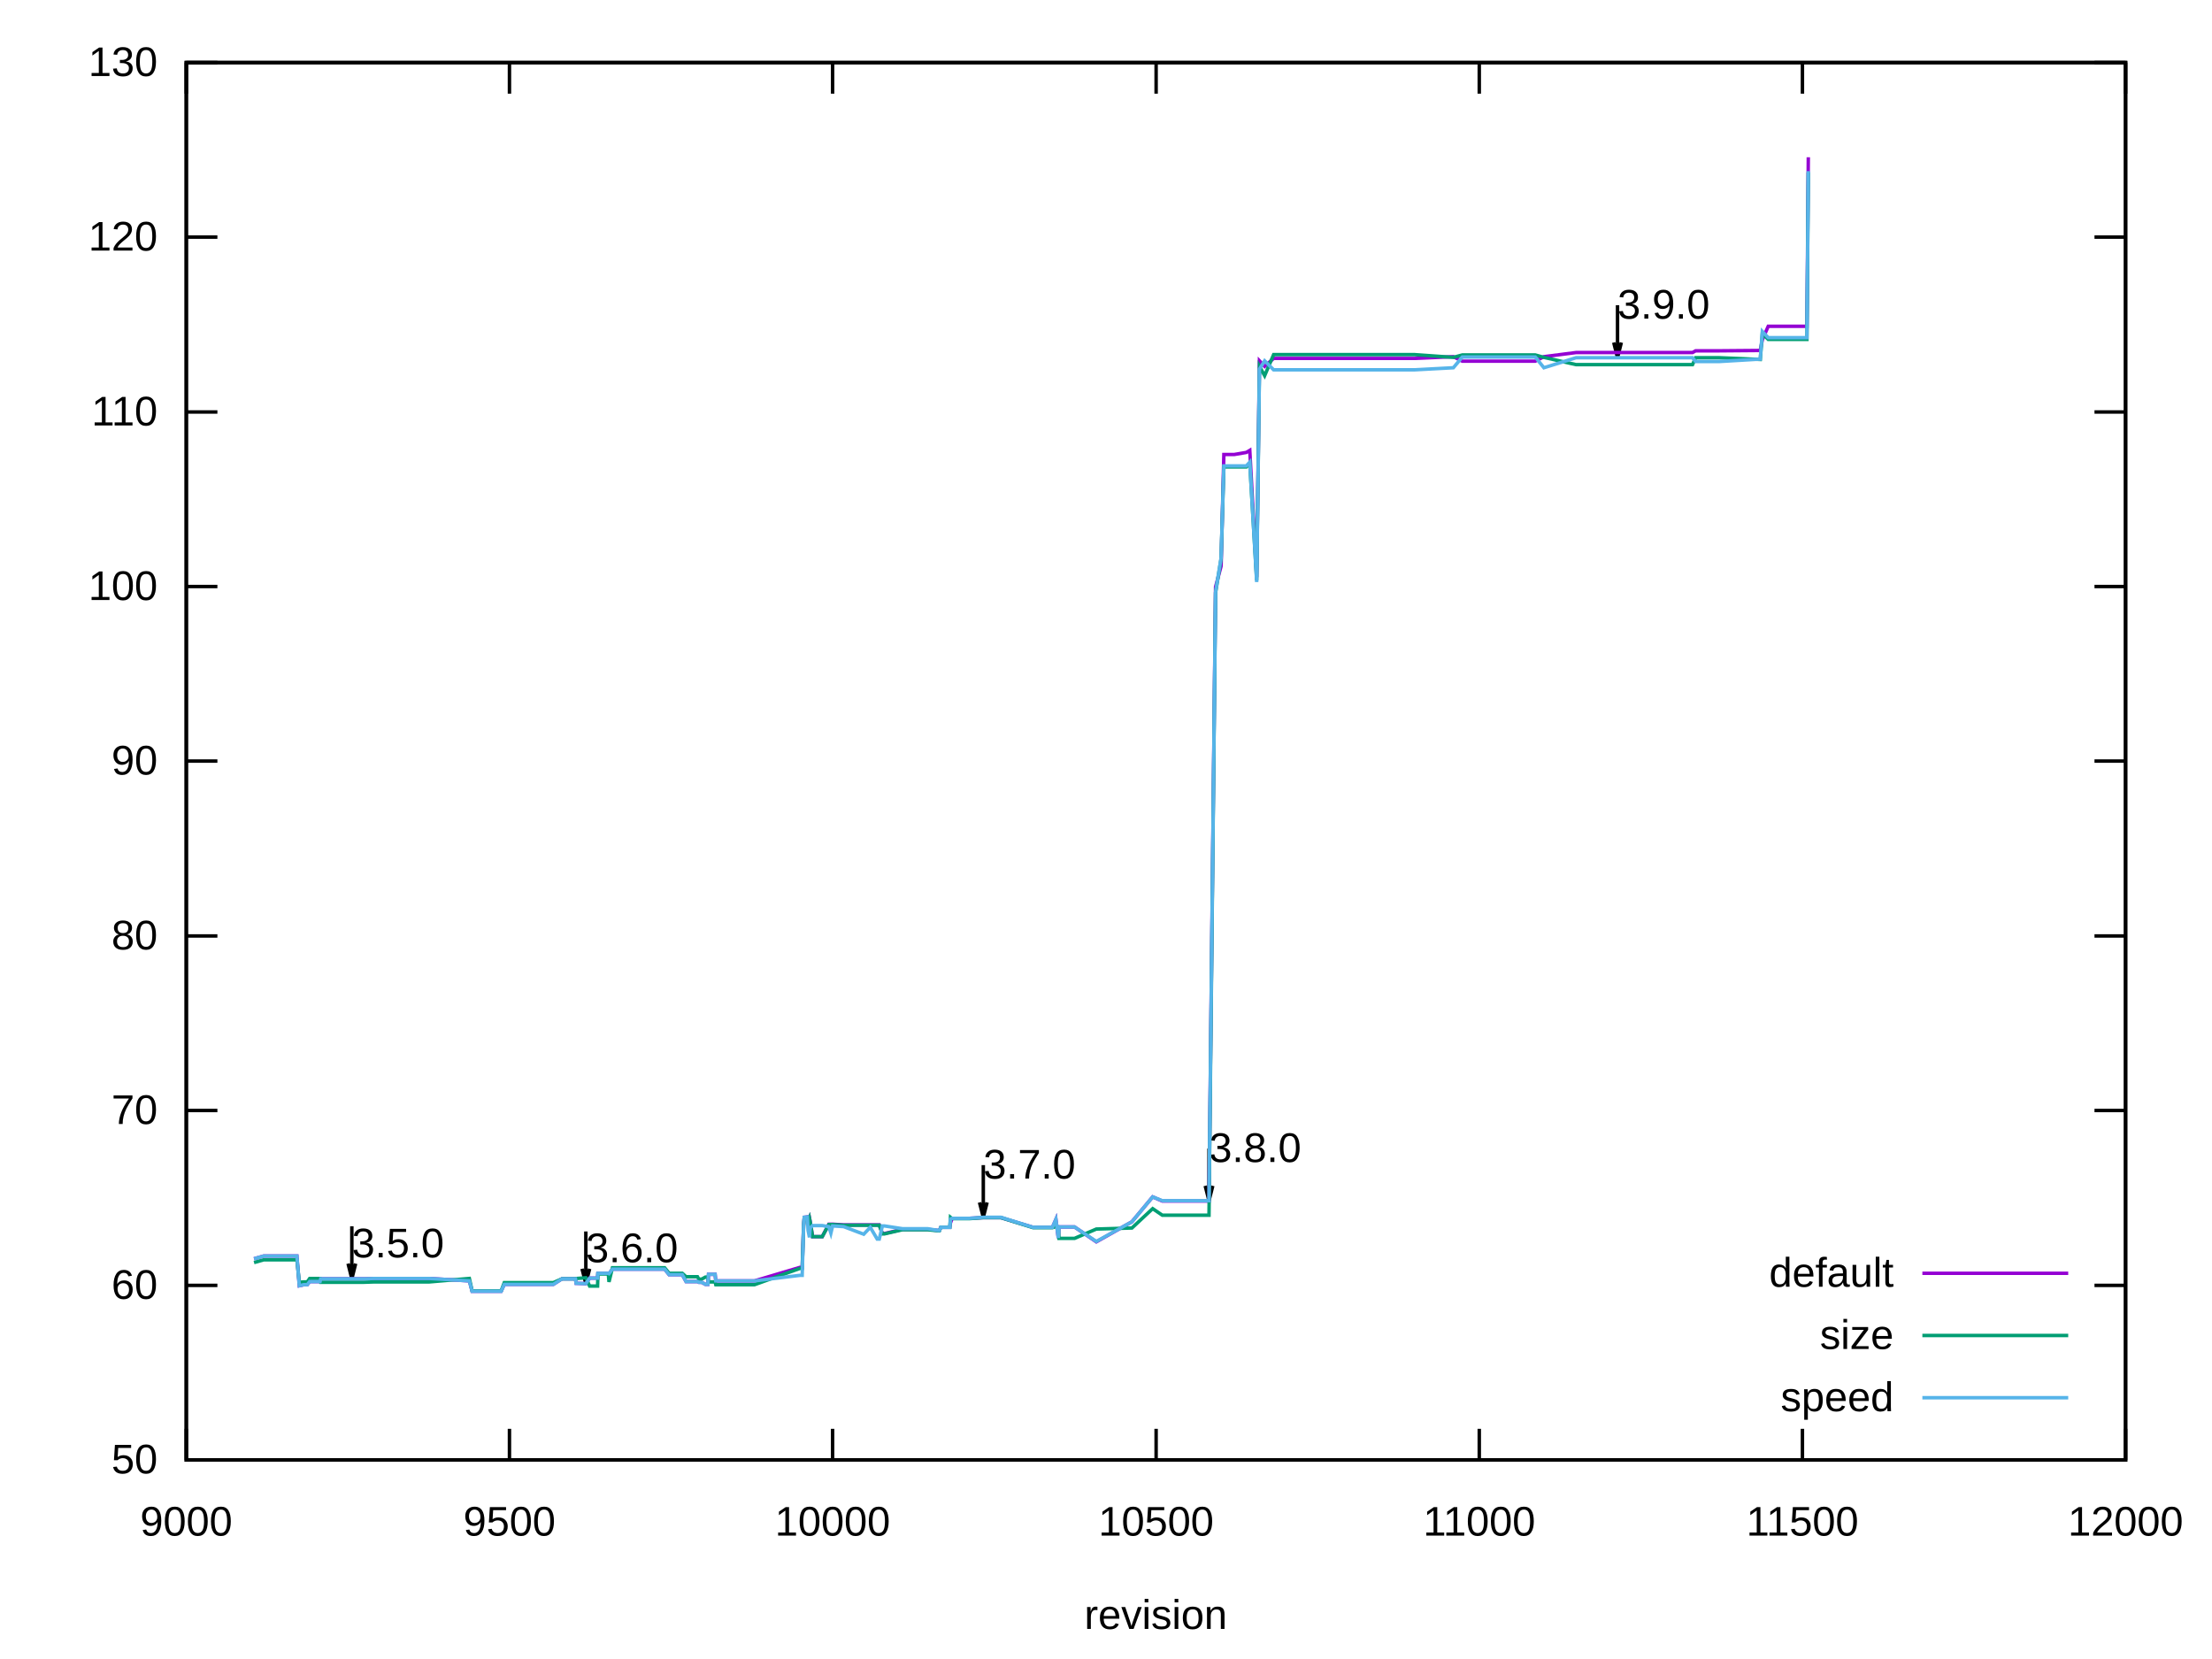
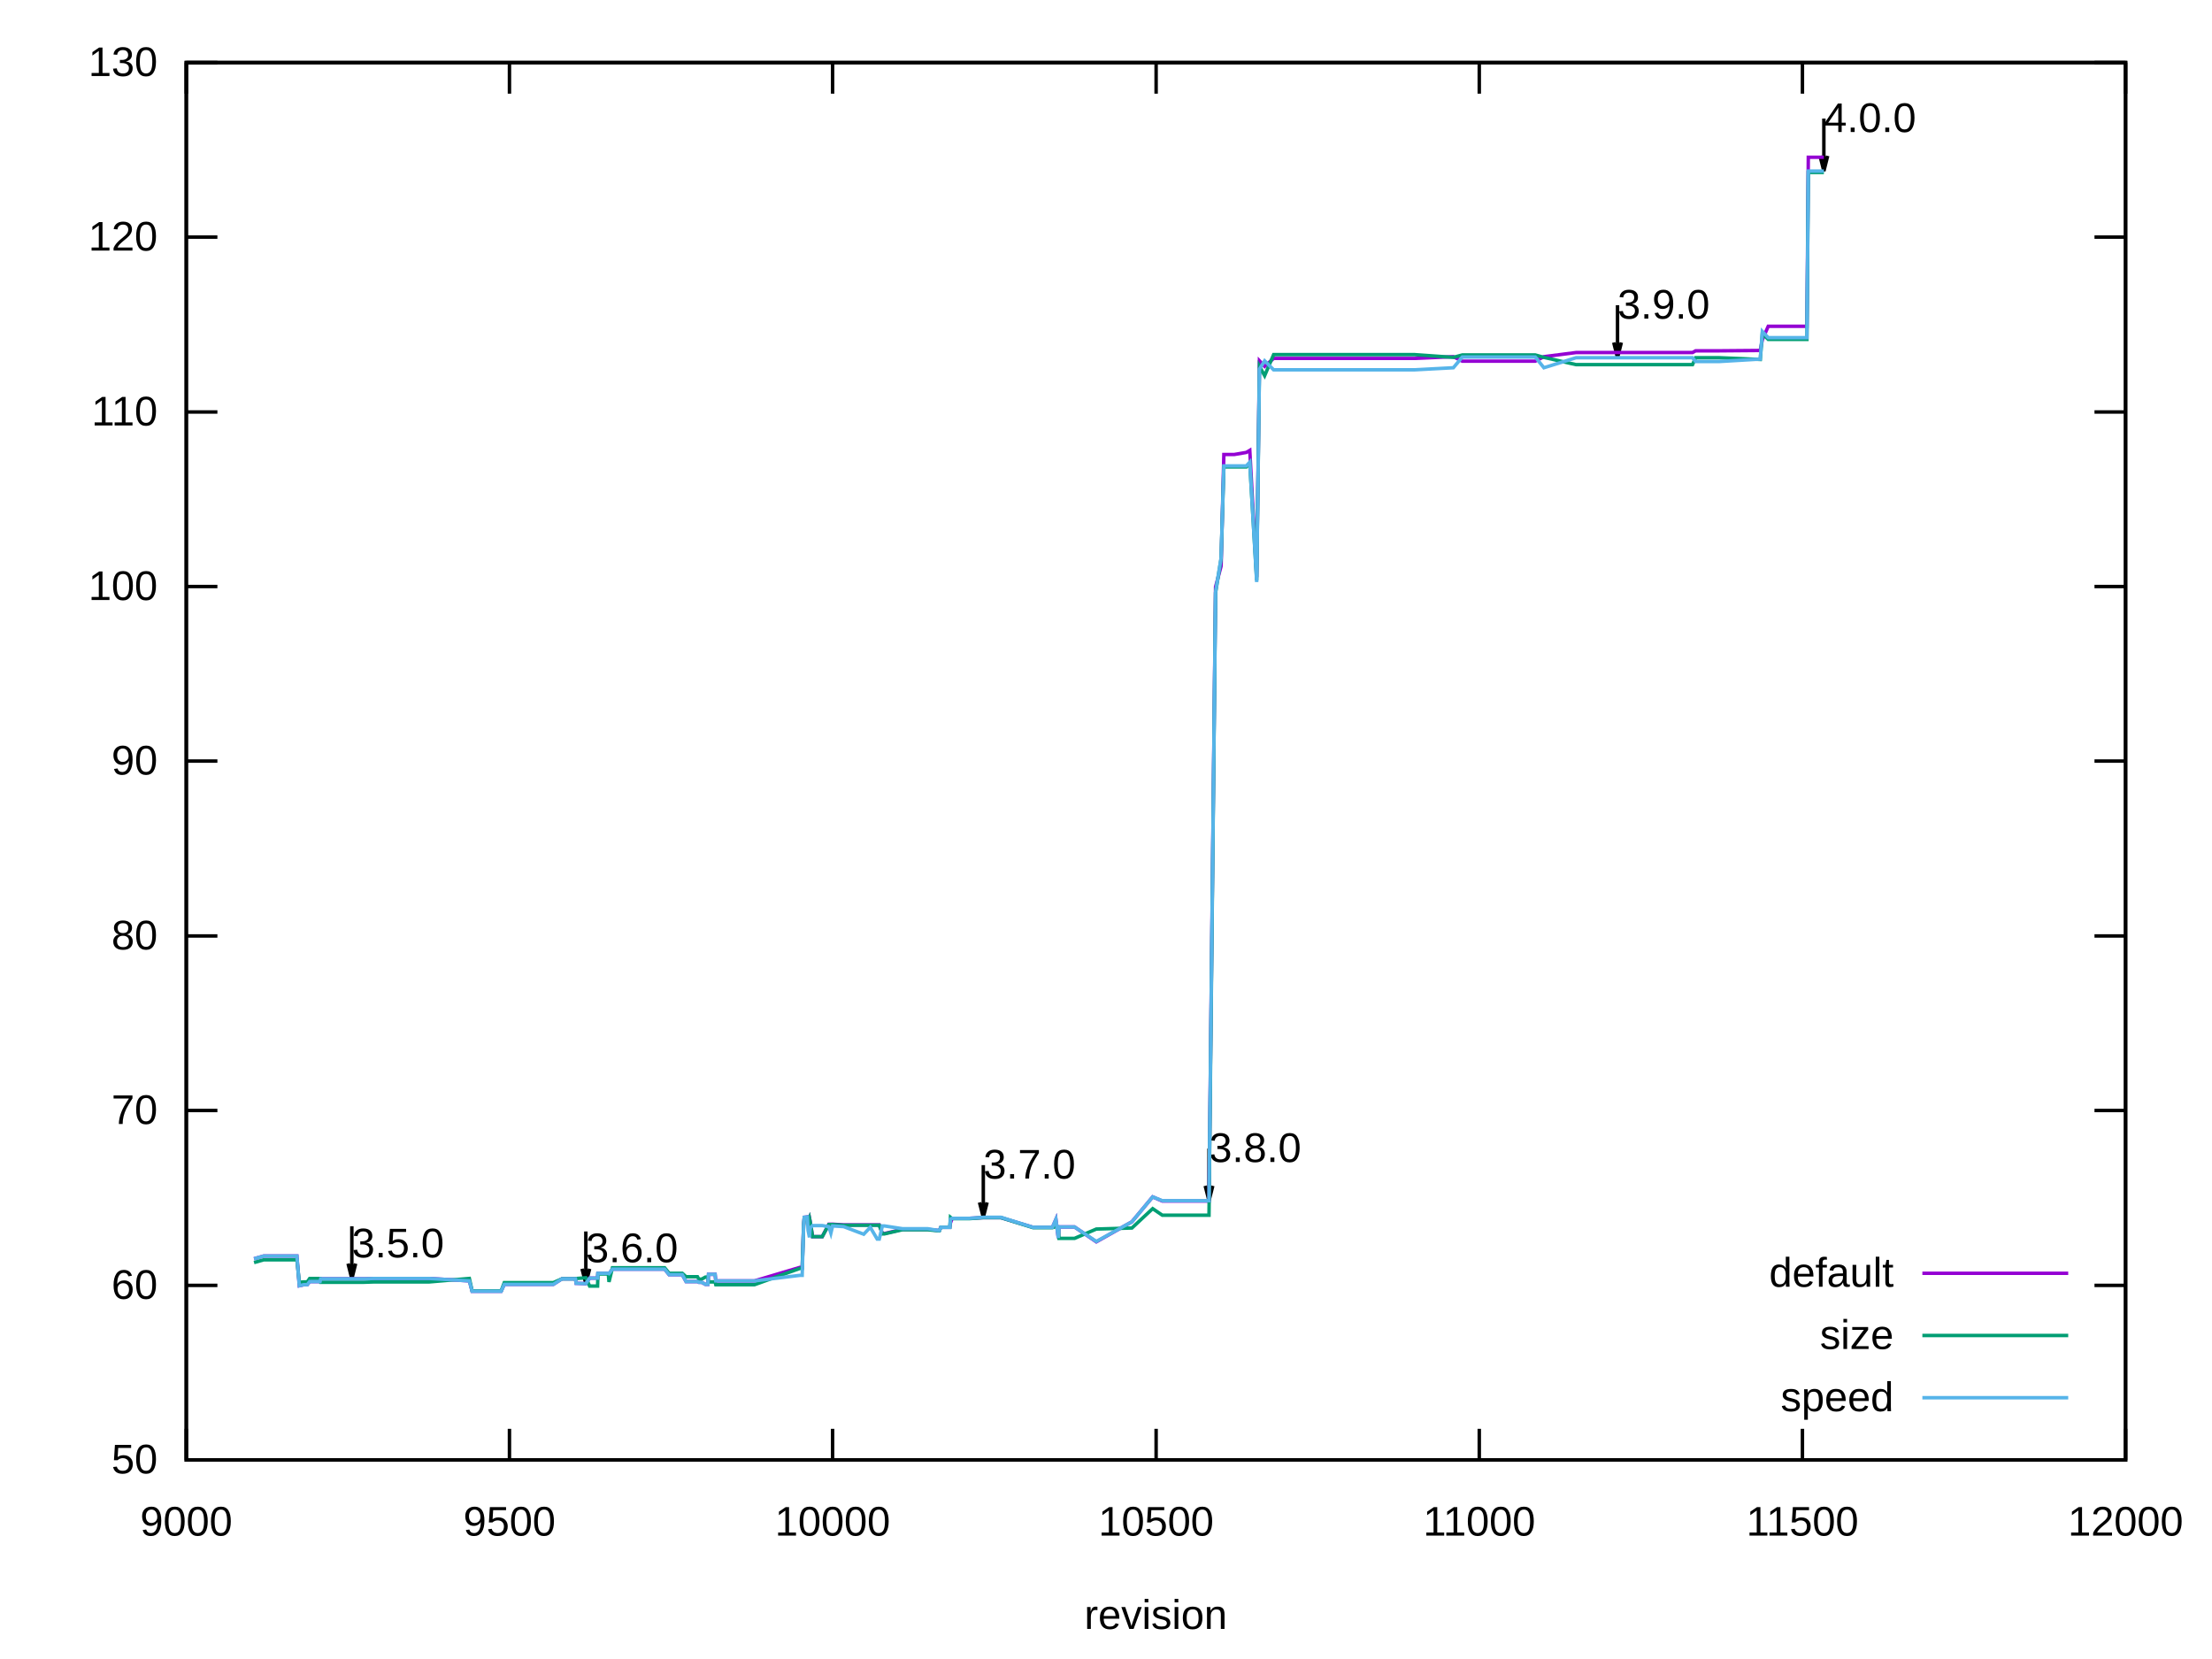
<svg xmlns="http://www.w3.org/2000/svg" xmlns:xlink="http://www.w3.org/1999/xlink" width="640" height="480" viewBox="0 0 640 480">
  <g id="gnuplot_canvas">
    <rect x="0" y="0" width="640" height="480" fill="none" />
    <defs>
      <circle id="gpDot" r="0.5" stroke-width="0.5" stroke="currentColor" />
      <path id="gpPt0" stroke-width="0.222" stroke="currentColor" d="M-1,0 h2 M0,-1 v2" />
      <path id="gpPt1" stroke-width="0.222" stroke="currentColor" d="M-1,-1 L1,1 M1,-1 L-1,1" />
      <path id="gpPt2" stroke-width="0.222" stroke="currentColor" d="M-1,0 L1,0 M0,-1 L0,1 M-1,-1 L1,1 M-1,1 L1,-1" />
      <rect id="gpPt3" stroke-width="0.222" stroke="currentColor" x="-1" y="-1" width="2" height="2" />
      <rect id="gpPt4" stroke-width="0.222" stroke="currentColor" fill="currentColor" x="-1" y="-1" width="2" height="2" />
      <circle id="gpPt5" stroke-width="0.222" stroke="currentColor" cx="0" cy="0" r="1" />
      <use xlink:href="#gpPt5" id="gpPt6" fill="currentColor" stroke="none" />
      <path id="gpPt7" stroke-width="0.222" stroke="currentColor" d="M0,-1.33 L-1.33,0.67 L1.33,0.67 z" />
      <use xlink:href="#gpPt7" id="gpPt8" fill="currentColor" stroke="none" />
      <use xlink:href="#gpPt7" id="gpPt9" stroke="currentColor" transform="rotate(180)" />
      <use xlink:href="#gpPt9" id="gpPt10" fill="currentColor" stroke="none" />
      <use xlink:href="#gpPt3" id="gpPt11" stroke="currentColor" transform="rotate(45)" />
      <use xlink:href="#gpPt11" id="gpPt12" fill="currentColor" stroke="none" />
      <path id="gpPt13" stroke-width="0.222" stroke="currentColor" d="M0,1.330 L1.265,0.411 L0.782,-1.067 L-0.782,-1.076 L-1.265,0.411 z" />
      <use xlink:href="#gpPt13" id="gpPt14" fill="currentColor" stroke="none" />
      <filter id="textbox" filterUnits="objectBoundingBox" x="0" y="0" height="1" width="1">
        <feFlood flood-color="white" flood-opacity="1" result="bgnd" />
        <feComposite in="SourceGraphic" in2="bgnd" operator="atop" />
      </filter>
      <filter id="greybox" filterUnits="objectBoundingBox" x="0" y="0" height="1" width="1">
        <feFlood flood-color="lightgrey" flood-opacity="1" result="grey" />
        <feComposite in="SourceGraphic" in2="grey" operator="atop" />
      </filter>
    </defs>
    <g fill="none" color="white" stroke="currentColor" stroke-width="1.00" stroke-linecap="butt" stroke-linejoin="miter">
</g>
    <g fill="none" color="black" stroke="currentColor" stroke-width="1.00" stroke-linecap="butt" stroke-linejoin="miter">
      <path stroke="black" d="M53.9,422.4 L62.9,422.4 M615.0,422.4 L606.0,422.4  " />
      <g transform="translate(45.6,426.3)" stroke="none" fill="black" font-family="Arial" font-size="12.00" text-anchor="end">
        <text>
          <tspan font-family="Arial"> 50</tspan>
        </text>
      </g>
    </g>
    <g fill="none" color="black" stroke="currentColor" stroke-width="1.00" stroke-linecap="butt" stroke-linejoin="miter">
      <path stroke="black" d="M53.9,371.9 L62.9,371.9 M615.0,371.9 L606.0,371.9  " />
      <g transform="translate(45.6,375.8)" stroke="none" fill="black" font-family="Arial" font-size="12.00" text-anchor="end">
        <text>
          <tspan font-family="Arial"> 60</tspan>
        </text>
      </g>
    </g>
    <g fill="none" color="black" stroke="currentColor" stroke-width="1.00" stroke-linecap="butt" stroke-linejoin="miter">
      <path stroke="black" d="M53.9,321.3 L62.9,321.3 M615.0,321.3 L606.0,321.3  " />
      <g transform="translate(45.6,325.2)" stroke="none" fill="black" font-family="Arial" font-size="12.00" text-anchor="end">
        <text>
          <tspan font-family="Arial"> 70</tspan>
        </text>
      </g>
    </g>
    <g fill="none" color="black" stroke="currentColor" stroke-width="1.00" stroke-linecap="butt" stroke-linejoin="miter">
      <path stroke="black" d="M53.9,270.8 L62.9,270.8 M615.0,270.8 L606.0,270.8  " />
      <g transform="translate(45.6,274.7)" stroke="none" fill="black" font-family="Arial" font-size="12.00" text-anchor="end">
        <text>
          <tspan font-family="Arial"> 80</tspan>
        </text>
      </g>
    </g>
    <g fill="none" color="black" stroke="currentColor" stroke-width="1.00" stroke-linecap="butt" stroke-linejoin="miter">
      <path stroke="black" d="M53.9,220.2 L62.9,220.2 M615.0,220.2 L606.0,220.2  " />
      <g transform="translate(45.6,224.1)" stroke="none" fill="black" font-family="Arial" font-size="12.00" text-anchor="end">
        <text>
          <tspan font-family="Arial"> 90</tspan>
        </text>
      </g>
    </g>
    <g fill="none" color="black" stroke="currentColor" stroke-width="1.00" stroke-linecap="butt" stroke-linejoin="miter">
      <path stroke="black" d="M53.9,169.7 L62.9,169.7 M615.0,169.7 L606.0,169.7  " />
      <g transform="translate(45.6,173.6)" stroke="none" fill="black" font-family="Arial" font-size="12.00" text-anchor="end">
        <text>
          <tspan font-family="Arial"> 100</tspan>
        </text>
      </g>
    </g>
    <g fill="none" color="black" stroke="currentColor" stroke-width="1.00" stroke-linecap="butt" stroke-linejoin="miter">
      <path stroke="black" d="M53.9,119.2 L62.9,119.2 M615.0,119.2 L606.0,119.2  " />
      <g transform="translate(45.6,123.1)" stroke="none" fill="black" font-family="Arial" font-size="12.00" text-anchor="end">
        <text>
          <tspan font-family="Arial"> 110</tspan>
        </text>
      </g>
    </g>
    <g fill="none" color="black" stroke="currentColor" stroke-width="1.00" stroke-linecap="butt" stroke-linejoin="miter">
      <path stroke="black" d="M53.9,68.6 L62.9,68.6 M615.0,68.6 L606.0,68.6  " />
      <g transform="translate(45.6,72.5)" stroke="none" fill="black" font-family="Arial" font-size="12.00" text-anchor="end">
        <text>
          <tspan font-family="Arial"> 120</tspan>
        </text>
      </g>
    </g>
    <g fill="none" color="black" stroke="currentColor" stroke-width="1.00" stroke-linecap="butt" stroke-linejoin="miter">
      <path stroke="black" d="M53.9,18.1 L62.9,18.1 M615.0,18.1 L606.0,18.1  " />
      <g transform="translate(45.6,22.0)" stroke="none" fill="black" font-family="Arial" font-size="12.00" text-anchor="end">
        <text>
          <tspan font-family="Arial"> 130</tspan>
        </text>
      </g>
    </g>
    <g fill="none" color="black" stroke="currentColor" stroke-width="1.00" stroke-linecap="butt" stroke-linejoin="miter">
      <path stroke="black" d="M53.9,422.4 L53.9,413.4 M53.9,18.1 L53.9,27.1  " />
      <g transform="translate(53.9,444.3)" stroke="none" fill="black" font-family="Arial" font-size="12.00" text-anchor="middle">
        <text>
          <tspan font-family="Arial"> 9000</tspan>
        </text>
      </g>
    </g>
    <g fill="none" color="black" stroke="currentColor" stroke-width="1.00" stroke-linecap="butt" stroke-linejoin="miter">
      <path stroke="black" d="M147.4,422.4 L147.4,413.4 M147.4,18.1 L147.4,27.1  " />
      <g transform="translate(147.4,444.3)" stroke="none" fill="black" font-family="Arial" font-size="12.00" text-anchor="middle">
        <text>
          <tspan font-family="Arial"> 9500</tspan>
        </text>
      </g>
    </g>
    <g fill="none" color="black" stroke="currentColor" stroke-width="1.00" stroke-linecap="butt" stroke-linejoin="miter">
      <path stroke="black" d="M240.9,422.4 L240.9,413.4 M240.9,18.1 L240.9,27.1  " />
      <g transform="translate(240.9,444.3)" stroke="none" fill="black" font-family="Arial" font-size="12.00" text-anchor="middle">
        <text>
          <tspan font-family="Arial"> 10000</tspan>
        </text>
      </g>
    </g>
    <g fill="none" color="black" stroke="currentColor" stroke-width="1.00" stroke-linecap="butt" stroke-linejoin="miter">
      <path stroke="black" d="M334.5,422.4 L334.5,413.4 M334.5,18.1 L334.5,27.1  " />
      <g transform="translate(334.5,444.3)" stroke="none" fill="black" font-family="Arial" font-size="12.00" text-anchor="middle">
        <text>
          <tspan font-family="Arial"> 10500</tspan>
        </text>
      </g>
    </g>
    <g fill="none" color="black" stroke="currentColor" stroke-width="1.00" stroke-linecap="butt" stroke-linejoin="miter">
      <path stroke="black" d="M428.0,422.4 L428.0,413.4 M428.0,18.1 L428.0,27.1  " />
      <g transform="translate(428.0,444.3)" stroke="none" fill="black" font-family="Arial" font-size="12.00" text-anchor="middle">
        <text>
          <tspan font-family="Arial"> 11000</tspan>
        </text>
      </g>
    </g>
    <g fill="none" color="black" stroke="currentColor" stroke-width="1.00" stroke-linecap="butt" stroke-linejoin="miter">
      <path stroke="black" d="M521.5,422.4 L521.5,413.4 M521.5,18.1 L521.5,27.1  " />
      <g transform="translate(521.5,444.3)" stroke="none" fill="black" font-family="Arial" font-size="12.00" text-anchor="middle">
        <text>
          <tspan font-family="Arial"> 11500</tspan>
        </text>
      </g>
    </g>
    <g fill="none" color="black" stroke="currentColor" stroke-width="1.00" stroke-linecap="butt" stroke-linejoin="miter">
      <path stroke="black" d="M615.0,422.4 L615.0,413.4 M615.0,18.1 L615.0,27.1  " />
      <g transform="translate(615.0,444.3)" stroke="none" fill="black" font-family="Arial" font-size="12.00" text-anchor="middle">
        <text>
          <tspan font-family="Arial"> 12000</tspan>
        </text>
      </g>
    </g>
    <g fill="none" color="black" stroke="currentColor" stroke-width="1.00" stroke-linecap="butt" stroke-linejoin="miter">
</g>
    <g fill="none" color="black" stroke="currentColor" stroke-width="1.00" stroke-linecap="butt" stroke-linejoin="miter">
      <path stroke="black" d="M53.9,18.1 L53.9,422.4 L615.0,422.4 L615.0,18.1 L53.9,18.1 Z  " />
      <g transform="translate(101.8,363.8)" stroke="none" fill="black" font-family="Arial" font-size="12.00" text-anchor="start">
        <text>
          <tspan font-family="Arial">3.5.0</tspan>
        </text>
      </g>
      <g transform="translate(169.5,365.2)" stroke="none" fill="black" font-family="Arial" font-size="12.00" text-anchor="start">
        <text>
          <tspan font-family="Arial">3.6.0</tspan>
        </text>
      </g>
      <g transform="translate(284.5,341.0)" stroke="none" fill="black" font-family="Arial" font-size="12.00" text-anchor="start">
        <text>
          <tspan font-family="Arial">3.7.0</tspan>
        </text>
      </g>
      <g transform="translate(349.8,336.2)" stroke="none" fill="black" font-family="Arial" font-size="12.00" text-anchor="start">
        <text>
          <tspan font-family="Arial">3.8.0</tspan>
        </text>
      </g>
      <g transform="translate(468.0,92.2)" stroke="none" fill="black" font-family="Arial" font-size="12.00" text-anchor="start">
        <text>
          <tspan font-family="Arial">3.9.0</tspan>
        </text>
      </g>
-       <path stroke="black" d="M100.7,365.6 L101.8,370.0 L102.9,365.6 M101.8,354.8 L101.8,370.0 M168.4,367.1 L169.5,371.4 L170.6,367.1   M169.5,356.3 L169.5,371.4 M283.4,347.9 L284.5,352.2 L285.6,347.9 M284.5,337.1 L284.5,352.2 M348.7,343.1   L349.8,347.4 L350.9,343.1 M349.8,332.3 L349.8,347.4 M466.9,99.1 L468.0,103.5 L469.1,99.1 M468.0,88.3   L468.0,103.5  " />
+       <g transform="translate(527.7,38.2)" stroke="none" fill="black" font-family="Arial" font-size="12.00" text-anchor="start">
+         <text>
+           <tspan font-family="Arial">4.0.0</tspan>
+         </text>
+       </g>
+       <path stroke="black" d="M100.7,365.6 L101.8,370.0 L102.9,365.6 M101.8,354.8 L101.8,370.0 M168.4,367.1 L169.5,371.4 L170.6,367.1   M169.5,356.3 L169.5,371.4 M283.4,347.9 L284.5,352.2 L285.6,347.9 M284.5,337.1 L284.5,352.2 M348.7,343.1   L349.8,347.4 L350.9,343.1 M349.8,332.3 L349.8,347.4 M466.9,99.1 L468.0,103.5 L469.1,99.1 M468.0,88.3   L468.0,103.5 M526.6,45.1 L527.7,49.5 L528.8,45.1 M527.7,34.3 L527.7,49.5  " />
    </g>
    <g fill="none" color="black" stroke="currentColor" stroke-width="1.00" stroke-linecap="butt" stroke-linejoin="miter">
      <g transform="translate(334.4,471.3)" stroke="none" fill="black" font-family="Arial" font-size="12.00" text-anchor="middle">
        <text>
          <tspan font-family="Arial">revision</tspan>
        </text>
      </g>
    </g>
    <g fill="none" color="black" stroke="currentColor" stroke-width="1.00" stroke-linecap="butt" stroke-linejoin="miter">
</g>
    <g id="gnuplot_plot_1">
      <g fill="none" color="black" stroke="currentColor" stroke-width="1.00" stroke-linecap="butt" stroke-linejoin="miter">
        <g transform="translate(547.9,372.3)" stroke="none" fill="black" font-family="Arial" font-size="12.00" text-anchor="end">
          <text>
            <tspan font-family="Arial">default</tspan>
          </text>
        </g>
      </g>
      <g fill="none" color="black" stroke="currentColor" stroke-width="1.00" stroke-linecap="butt" stroke-linejoin="miter">
-         <path stroke="rgb(148,   0, 211)" d="M556.2,368.4 L598.4,368.4 M73.5,364.2 L76.3,363.4 L77.1,363.4 L77.7,363.4 L79.7,363.4 L83.3,363.4   L85.9,363.4 L86.6,372.0 L87.9,371.7 L88.9,371.7 L89.6,370.8 L90.0,370.8 L92.6,370.8 L92.8,370.0   L94.7,370.0 L97.5,370.0 L101.8,370.0 L105.3,370.0 L108.3,369.9 L111.3,369.9 L112.1,369.9 L113.6,369.9   L120.1,369.9 L124.2,369.9 L135.8,370.6 L136.6,373.6 L137.1,373.6 L138.4,373.6 L140.1,373.6 L143.3,373.6   L145.0,373.6 L145.9,371.6 L146.1,371.6 L147.0,371.6 L151.3,371.6 L154.9,371.6 L156.8,371.6 L160.1,371.6   L162.6,370.0 L164.1,370.0 L165.4,370.0 L166.3,370.0 L166.5,370.0 L166.7,371.3 L166.9,371.3 L169.5,371.4   L170.6,369.8 L172.1,369.8 L172.7,369.8 L172.9,369.8 L173.0,368.4 L173.2,368.4 L173.6,368.4 L174.5,368.4   L174.7,368.4 L175.3,368.4 L175.7,368.4 L176.0,368.4 L176.2,368.5 L177.2,367.2 L177.7,367.2 L178.1,367.2   L178.3,367.2 L178.5,367.2 L180.9,367.2 L186.1,367.2 L190.4,367.2 L192.3,367.2 L193.6,368.8 L194.4,368.8   L196.2,368.8 L196.8,368.8 L197.0,368.8 L197.2,368.8 L197.4,368.8 L198.5,370.8 L200.5,370.8 L201.7,370.8   L201.8,370.8 L202.2,371.0 L203.0,371.0 L204.1,371.6 L204.8,371.6 L205.0,368.7 L206.3,368.7 L206.9,368.7   L207.1,370.6 L207.3,370.6 L209.1,370.6 L209.5,370.6 L210.3,370.6 L218.3,370.6 L231.4,366.7 L232.1,366.7   L232.5,354.6 L232.7,352.2 L233.6,352.1 L233.8,353.4 L234.2,352.4 L234.4,353.4 L235.1,357.8 L236.4,357.8   L237.9,357.8 L239.8,354.2 L240.4,354.2 L240.9,354.2 L244.1,354.4 L249.9,354.4 L251.8,354.4 L253.8,354.4   L254.4,354.4 L255.3,356.9 L255.9,356.9 L261.1,355.7 L264.1,355.7 L268.4,355.7 L271.4,356.0 L271.8,356.0   L272.2,355.1 L273.5,355.1 L274.8,355.1 L275.0,353.8 L275.5,352.5 L276.8,352.5 L280.0,352.5 L280.4,352.5   L284.5,352.3 L285.3,352.3 L285.8,352.3 L289.6,352.3 L298.9,355.1 L299.7,355.1 L304.5,355.1 L305.5,352.8   L306.2,358.2 L306.4,355.0 L309.4,355.0 L309.6,355.0 L310.9,355.0 L317.2,359.3 L327.5,353.5 L333.5,346.3   L336.3,347.5 L341.9,347.5 L345.3,347.5 L349.8,347.5 L351.7,169.8 L353.3,163.8 L354.1,131.5 L357.1,131.5   L360.6,130.9 L361.6,130.3 L363.6,167.0 L364.4,104.4 L365.9,106.0 L368.5,103.7 L385.9,103.7 L387.2,103.7   L387.9,103.7 L388.1,103.7 L388.3,103.7 L388.7,103.7 L390.6,103.7 L409.3,103.7 L420.5,103.2 L423.1,104.5   L444.2,104.5 L446.7,103.2 L456.0,102.0 L468.0,102.0 L476.6,102.0 L489.7,102.0 L490.6,101.5 L497.4,101.5   L509.3,101.4 L509.9,98.3 L511.6,94.4 L522.8,94.4 L523.2,45.5  " />
+         <path stroke="rgb(148,   0, 211)" d="M556.2,368.4 L598.4,368.4 M73.5,364.2 L76.3,363.4 L77.1,363.4 L77.7,363.4 L79.7,363.4 L83.3,363.4   L85.9,363.4 L86.6,372.0 L87.9,371.7 L88.9,371.7 L89.6,370.8 L90.0,370.8 L92.6,370.8 L92.8,370.0   L94.7,370.0 L97.5,370.0 L101.8,370.0 L105.3,370.0 L108.3,369.9 L111.3,369.9 L112.1,369.9 L113.6,369.9   L120.1,369.9 L124.2,369.9 L135.8,370.6 L136.6,373.6 L137.1,373.6 L138.4,373.6 L140.1,373.6 L143.3,373.6   L145.0,373.6 L145.9,371.6 L146.1,371.6 L147.0,371.6 L151.3,371.6 L154.9,371.6 L156.8,371.6 L160.1,371.6   L162.6,370.0 L164.1,370.0 L165.4,370.0 L166.3,370.0 L166.5,370.0 L166.7,371.3 L166.9,371.3 L169.5,371.4   L170.6,369.8 L172.1,369.8 L172.7,369.8 L172.9,369.8 L173.0,368.4 L173.2,368.4 L173.6,368.4 L174.5,368.4   L174.7,368.4 L175.3,368.4 L175.7,368.4 L176.0,368.4 L176.2,368.5 L177.2,367.2 L177.7,367.2 L178.1,367.2   L178.3,367.2 L178.5,367.2 L180.9,367.2 L186.1,367.2 L190.4,367.2 L192.3,367.2 L193.6,368.8 L194.4,368.8   L196.2,368.8 L196.8,368.8 L197.0,368.8 L197.2,368.8 L197.4,368.8 L198.5,370.8 L200.5,370.8 L201.7,370.8   L201.8,370.8 L202.2,371.0 L203.0,371.0 L204.1,371.6 L204.8,371.6 L205.0,368.7 L206.3,368.7 L206.9,368.7   L207.1,370.6 L207.3,370.6 L209.1,370.6 L209.5,370.6 L210.3,370.6 L218.3,370.6 L231.4,366.7 L232.1,366.7   L232.5,354.6 L232.7,352.2 L233.6,352.1 L233.8,353.4 L234.2,352.4 L234.4,353.4 L235.1,357.8 L236.4,357.8   L237.9,357.8 L239.8,354.2 L240.4,354.2 L240.9,354.2 L244.1,354.4 L249.9,354.4 L251.8,354.4 L253.8,354.4   L254.4,354.4 L255.3,356.9 L255.9,356.9 L261.1,355.7 L264.1,355.7 L268.4,355.7 L271.4,356.0 L271.8,356.0   L272.2,355.1 L273.5,355.1 L274.8,355.1 L275.0,353.8 L275.5,352.5 L276.8,352.5 L280.0,352.5 L280.4,352.5   L284.5,352.3 L285.3,352.3 L285.8,352.3 L289.6,352.3 L298.9,355.1 L299.7,355.1 L304.5,355.1 L305.5,352.8   L306.2,358.2 L306.4,355.0 L309.4,355.0 L309.6,355.0 L310.9,355.0 L317.2,359.3 L327.5,353.5 L333.5,346.3   L336.3,347.5 L341.9,347.5 L345.3,347.5 L349.8,347.5 L351.7,169.8 L353.3,163.8 L354.1,131.5 L357.1,131.5   L360.6,130.9 L361.6,130.3 L363.6,167.0 L364.4,104.4 L365.9,106.0 L368.5,103.7 L385.9,103.7 L387.2,103.7   L387.9,103.7 L388.1,103.7 L388.3,103.7 L388.7,103.7 L390.6,103.7 L409.3,103.7 L420.5,103.2 L423.1,104.5   L444.2,104.5 L446.7,103.2 L456.0,102.0 L468.0,102.0 L476.6,102.0 L489.7,102.0 L490.6,101.5 L497.4,101.5   L509.3,101.4 L509.9,98.3 L511.6,94.4 L522.8,94.4 L523.2,45.5 L527.7,45.5  " />
      </g>
    </g>
    <g id="gnuplot_plot_2">
      <g fill="none" color="black" stroke="currentColor" stroke-width="1.00" stroke-linecap="butt" stroke-linejoin="miter">
        <g transform="translate(547.9,390.3)" stroke="none" fill="black" font-family="Arial" font-size="12.00" text-anchor="end">
          <text>
            <tspan font-family="Arial">size</tspan>
          </text>
        </g>
      </g>
      <g fill="none" color="black" stroke="currentColor" stroke-width="1.00" stroke-linecap="butt" stroke-linejoin="miter">
-         <path stroke="rgb(  0, 158, 115)" d="M556.2,386.4 L598.4,386.4 M73.5,365.3 L76.3,364.5 L77.1,364.5 L77.7,364.5 L79.7,364.5 L83.3,364.5   L85.9,364.5 L86.6,371.0 L87.9,370.9 L88.9,370.9 L89.6,369.9 L90.0,369.9 L92.6,369.9 L92.8,371.0   L94.7,371.0 L97.5,371.0 L101.8,371.0 L105.3,371.0 L108.3,370.9 L111.3,370.9 L112.1,370.9 L113.6,370.9   L120.1,370.9 L124.2,370.9 L135.8,369.9 L136.6,373.5 L137.1,373.5 L138.4,373.5 L140.1,373.5 L143.3,373.5   L145.0,373.5 L145.9,371.1 L146.1,371.1 L147.0,371.1 L151.3,371.1 L154.9,371.1 L156.8,371.1 L160.1,371.1   L162.6,370.0 L164.1,370.0 L165.4,370.0 L166.3,370.0 L166.5,370.0 L166.7,369.9 L166.9,369.9 L169.5,369.7   L170.6,372.1 L172.1,372.1 L172.7,372.1 L172.9,372.1 L173.0,368.6 L173.2,368.6 L173.6,368.6 L174.5,368.6   L174.7,368.6 L175.3,368.6 L175.7,368.6 L176.0,368.6 L176.2,370.9 L177.2,366.8 L177.7,366.8 L178.1,366.8   L178.3,366.8 L178.5,366.8 L180.9,366.8 L186.1,366.8 L190.4,366.8 L192.3,366.8 L193.6,368.4 L194.4,368.4   L196.2,368.4 L196.8,368.4 L197.0,368.4 L197.2,368.4 L197.4,368.4 L198.5,369.4 L200.5,369.4 L201.7,369.4   L201.8,369.4 L202.2,370.1 L203.0,370.1 L204.1,369.5 L204.8,369.5 L205.0,370.9 L206.3,370.9 L206.9,370.9   L207.1,371.7 L207.3,371.7 L209.1,371.7 L209.5,371.7 L210.3,371.7 L218.3,371.7 L231.4,367.0 L232.1,367.0   L232.5,354.7 L232.7,352.3 L233.6,352.2 L233.8,353.4 L234.2,352.4 L234.4,353.4 L235.1,357.8 L236.4,357.8   L237.9,357.8 L239.8,354.3 L240.4,354.3 L240.9,354.3 L244.1,354.5 L249.9,354.5 L251.8,354.5 L253.8,354.5   L254.4,354.5 L255.3,357.0 L255.9,357.0 L261.1,355.8 L264.1,355.8 L268.4,355.8 L271.4,356.1 L271.8,356.1   L272.2,355.1 L273.5,355.1 L274.8,355.1 L275.0,352.2 L275.5,352.6 L276.8,352.6 L280.0,352.6 L280.4,352.6   L284.5,352.3 L285.3,352.3 L285.8,352.3 L289.6,352.3 L298.9,355.2 L299.7,355.2 L304.5,355.2 L305.5,354.9   L306.2,355.0 L306.4,358.3 L309.4,358.3 L309.6,358.3 L310.9,358.3 L317.2,355.6 L327.5,355.3 L333.5,349.7   L336.3,351.6 L341.9,351.6 L345.3,351.6 L349.8,351.6 L351.7,171.5 L353.3,161.7 L354.1,135.1 L357.1,135.1   L360.6,135.1 L361.6,134.0 L363.6,167.9 L364.4,106.0 L365.9,108.7 L368.5,102.6 L385.9,102.6 L387.2,102.6   L387.9,102.6 L388.1,102.6 L388.3,102.6 L388.7,102.6 L390.6,102.6 L409.3,102.6 L420.5,103.4 L423.1,102.7   L444.2,102.7 L446.7,103.4 L456.0,105.5 L468.0,105.5 L476.6,105.5 L489.7,105.5 L490.6,103.5 L497.4,103.5   L509.3,104.0 L509.9,96.5 L511.6,98.2 L522.8,98.2 L523.2,49.9  " />
+         <path stroke="rgb(  0, 158, 115)" d="M556.2,386.4 L598.4,386.4 M73.5,365.3 L76.3,364.5 L77.1,364.5 L77.7,364.5 L79.7,364.5 L83.3,364.5   L85.9,364.5 L86.6,371.0 L87.9,370.9 L88.9,370.9 L89.6,369.9 L90.0,369.9 L92.6,369.9 L92.8,371.0   L94.7,371.0 L97.5,371.0 L101.8,371.0 L105.3,371.0 L108.3,370.9 L111.3,370.9 L112.1,370.9 L113.6,370.9   L120.1,370.9 L124.2,370.9 L135.8,369.9 L136.6,373.5 L137.1,373.5 L138.4,373.5 L140.1,373.5 L143.3,373.5   L145.0,373.5 L145.9,371.1 L146.1,371.1 L147.0,371.1 L151.3,371.1 L154.9,371.1 L156.8,371.1 L160.1,371.1   L162.6,370.0 L164.1,370.0 L165.4,370.0 L166.3,370.0 L166.5,370.0 L166.7,369.9 L166.9,369.9 L169.5,369.7   L170.6,372.1 L172.1,372.1 L172.7,372.1 L172.9,372.1 L173.0,368.6 L173.2,368.6 L173.6,368.6 L174.5,368.6   L174.7,368.6 L175.3,368.6 L175.7,368.6 L176.0,368.6 L176.2,370.9 L177.2,366.8 L177.7,366.8 L178.1,366.8   L178.3,366.8 L178.5,366.8 L180.9,366.8 L186.1,366.8 L190.4,366.8 L192.3,366.8 L193.6,368.4 L194.4,368.4   L196.2,368.4 L196.8,368.4 L197.0,368.4 L197.2,368.4 L197.4,368.4 L198.5,369.4 L200.5,369.4 L201.7,369.4   L201.8,369.4 L202.2,370.1 L203.0,370.1 L204.1,369.5 L204.8,369.5 L205.0,370.9 L206.3,370.9 L206.9,370.9   L207.1,371.7 L207.3,371.7 L209.1,371.7 L209.5,371.7 L210.3,371.7 L218.3,371.7 L231.4,367.0 L232.1,367.0   L232.5,354.7 L232.7,352.3 L233.6,352.2 L233.8,353.4 L234.2,352.4 L234.4,353.4 L235.1,357.8 L236.4,357.8   L237.9,357.8 L239.8,354.3 L240.4,354.3 L240.9,354.3 L244.1,354.5 L249.9,354.5 L251.8,354.5 L253.8,354.5   L254.4,354.5 L255.3,357.0 L255.9,357.0 L261.1,355.8 L264.1,355.8 L268.4,355.8 L271.4,356.1 L271.8,356.1   L272.2,355.1 L273.5,355.1 L274.8,355.1 L275.0,352.2 L275.5,352.6 L276.8,352.6 L280.0,352.6 L280.4,352.6   L284.5,352.3 L285.3,352.3 L285.8,352.3 L289.6,352.3 L298.9,355.2 L299.7,355.2 L304.5,355.2 L305.5,354.9   L306.2,355.0 L306.4,358.3 L309.4,358.3 L309.6,358.3 L310.9,358.3 L317.2,355.6 L327.5,355.3 L333.5,349.7   L336.3,351.6 L341.9,351.6 L345.3,351.6 L349.8,351.6 L351.7,171.5 L353.3,161.7 L354.1,135.1 L357.1,135.1   L360.6,135.1 L361.6,134.0 L363.6,167.9 L364.4,106.0 L365.9,108.7 L368.5,102.6 L385.9,102.6 L387.2,102.6   L387.9,102.6 L388.1,102.6 L388.3,102.6 L388.7,102.6 L390.6,102.6 L409.3,102.6 L420.5,103.4 L423.1,102.7   L444.2,102.7 L446.7,103.4 L456.0,105.5 L468.0,105.5 L476.6,105.5 L489.7,105.5 L490.6,103.5 L497.4,103.5   L509.3,104.0 L509.9,96.5 L511.6,98.2 L522.8,98.2 L523.2,49.9 L527.7,49.9  " />
      </g>
    </g>
    <g id="gnuplot_plot_3">
      <g fill="none" color="black" stroke="currentColor" stroke-width="1.00" stroke-linecap="butt" stroke-linejoin="miter">
        <g transform="translate(547.9,408.3)" stroke="none" fill="black" font-family="Arial" font-size="12.00" text-anchor="end">
          <text>
            <tspan font-family="Arial">speed</tspan>
          </text>
        </g>
      </g>
      <g fill="none" color="black" stroke="currentColor" stroke-width="1.00" stroke-linecap="butt" stroke-linejoin="miter">
-         <path stroke="rgb( 86, 180, 233)" d="M556.2,404.4 L598.4,404.4 M73.5,364.2 L76.3,363.4 L77.1,363.4 L77.7,363.4 L79.7,363.4 L83.3,363.4   L85.9,363.4 L86.6,372.0 L87.9,371.7 L88.9,371.7 L89.6,370.8 L90.0,370.8 L92.6,370.8 L92.8,370.0   L94.7,370.0 L97.5,370.0 L101.8,370.0 L105.3,370.0 L108.3,369.9 L111.3,369.9 L112.1,369.9 L113.6,369.9   L120.1,369.9 L124.2,369.9 L135.8,370.6 L136.6,373.6 L137.1,373.6 L138.4,373.6 L140.1,373.6 L143.3,373.6   L145.0,373.6 L145.9,371.6 L146.1,371.6 L147.0,371.6 L151.3,371.6 L154.9,371.6 L156.8,371.6 L160.1,371.6   L162.6,370.0 L164.1,370.0 L165.4,370.0 L166.3,370.0 L166.5,370.0 L166.7,371.3 L166.9,371.3 L169.5,371.4   L170.6,369.8 L172.1,369.8 L172.7,369.8 L172.9,369.8 L173.0,368.4 L173.2,368.4 L173.6,368.4 L174.5,368.4   L174.7,368.4 L175.3,368.4 L175.7,368.4 L176.0,368.4 L176.2,368.5 L177.2,367.2 L177.7,367.2 L178.1,367.2   L178.3,367.2 L178.5,367.2 L180.9,367.2 L186.1,367.2 L190.4,367.2 L192.3,367.2 L193.6,368.8 L194.4,368.8   L196.2,368.8 L196.8,368.8 L197.0,368.8 L197.2,368.8 L197.4,368.8 L198.5,370.8 L200.5,370.8 L201.7,370.8   L201.8,370.8 L202.2,371.0 L203.0,371.0 L204.1,371.6 L204.8,371.6 L205.0,368.7 L206.3,368.7 L206.9,368.7   L207.1,370.6 L207.3,370.6 L209.1,370.6 L209.5,370.6 L210.3,370.6 L218.3,370.6 L231.4,369.0 L232.1,369.0   L232.5,354.6 L232.7,352.2 L233.6,352.1 L233.8,356.0 L234.2,358.0 L234.4,355.3 L235.1,354.6 L236.4,354.6   L237.9,354.6 L239.8,354.9 L240.4,356.8 L240.9,354.7 L244.1,354.9 L249.9,357.1 L251.8,355.1 L253.8,358.5   L254.4,358.5 L255.3,354.7 L255.9,354.7 L261.1,355.5 L264.1,355.5 L268.4,355.5 L271.4,356.0 L271.8,356.0   L272.2,355.1 L273.5,355.1 L274.8,355.1 L275.0,352.7 L275.5,352.5 L276.8,352.5 L280.0,352.5 L280.4,352.5   L284.5,352.2 L285.3,352.2 L285.8,352.2 L289.6,352.2 L298.9,355.1 L299.7,355.1 L304.5,355.1 L305.5,352.8   L306.2,358.2 L306.4,355.0 L309.4,355.0 L309.6,355.0 L310.9,355.0 L317.2,359.2 L327.5,353.5 L333.5,346.3   L336.3,347.4 L341.9,347.4 L345.3,347.4 L349.8,347.4 L351.7,171.3 L353.3,161.4 L354.1,134.8 L357.1,134.8   L360.6,134.8 L361.6,133.7 L363.6,168.4 L364.4,106.8 L365.9,104.4 L368.5,107.0 L385.9,107.0 L387.2,107.0   L387.9,107.0 L388.1,107.0 L388.3,107.0 L388.7,107.0 L390.6,107.0 L409.3,107.0 L420.5,106.4 L423.1,103.3   L444.2,103.3 L446.7,106.4 L456.0,103.5 L468.0,103.5 L476.6,103.5 L489.7,103.5 L490.6,104.6 L497.4,104.6   L509.3,103.9 L509.9,95.9 L511.6,97.7 L522.8,97.7 L523.2,49.5  " />
+         <path stroke="rgb( 86, 180, 233)" d="M556.2,404.4 L598.4,404.4 M73.5,364.2 L76.3,363.4 L77.1,363.4 L77.7,363.4 L79.7,363.4 L83.3,363.4   L85.9,363.4 L86.6,372.0 L87.9,371.7 L88.9,371.7 L89.6,370.8 L90.0,370.8 L92.6,370.8 L92.8,370.0   L94.7,370.0 L97.5,370.0 L101.8,370.0 L105.3,370.0 L108.3,369.9 L111.3,369.9 L112.1,369.9 L113.6,369.9   L120.1,369.9 L124.2,369.9 L135.8,370.6 L136.6,373.6 L137.1,373.6 L138.4,373.6 L140.1,373.6 L143.3,373.6   L145.0,373.6 L145.9,371.6 L146.1,371.6 L147.0,371.6 L151.3,371.6 L154.9,371.6 L156.8,371.6 L160.1,371.6   L162.6,370.0 L164.1,370.0 L165.4,370.0 L166.3,370.0 L166.5,370.0 L166.7,371.3 L166.9,371.3 L169.5,371.4   L170.6,369.8 L172.1,369.8 L172.7,369.8 L172.9,369.8 L173.0,368.4 L173.2,368.4 L173.6,368.4 L174.5,368.4   L174.7,368.4 L175.3,368.4 L175.7,368.4 L176.0,368.4 L176.2,368.5 L177.2,367.2 L177.7,367.2 L178.1,367.2   L178.3,367.2 L178.5,367.2 L180.9,367.2 L186.1,367.2 L190.4,367.2 L192.3,367.2 L193.6,368.8 L194.4,368.8   L196.2,368.8 L196.8,368.8 L197.0,368.8 L197.2,368.8 L197.4,368.8 L198.5,370.8 L200.5,370.8 L201.7,370.8   L201.8,370.8 L202.2,371.0 L203.0,371.0 L204.1,371.6 L204.8,371.6 L205.0,368.7 L206.3,368.7 L206.9,368.7   L207.1,370.6 L207.3,370.6 L209.1,370.6 L209.5,370.6 L210.3,370.6 L218.3,370.6 L231.4,369.0 L232.1,369.0   L232.5,354.6 L232.7,352.2 L233.6,352.1 L233.8,356.0 L234.2,358.0 L234.4,355.3 L235.1,354.6 L236.4,354.6   L237.9,354.6 L239.8,354.9 L240.4,356.8 L240.9,354.7 L244.1,354.9 L249.9,357.1 L251.8,355.1 L253.8,358.5   L254.4,358.5 L255.3,354.7 L255.9,354.7 L261.1,355.5 L264.1,355.5 L268.4,355.5 L271.4,356.0 L271.8,356.0   L272.2,355.1 L273.5,355.1 L274.8,355.1 L275.0,352.7 L275.5,352.5 L276.8,352.5 L280.0,352.5 L280.4,352.5   L284.5,352.2 L285.3,352.2 L285.8,352.2 L289.6,352.2 L298.9,355.1 L299.7,355.1 L304.5,355.1 L305.5,352.8   L306.2,358.2 L306.4,355.0 L309.4,355.0 L309.6,355.0 L310.9,355.0 L317.2,359.2 L327.5,353.5 L333.5,346.3   L336.3,347.4 L341.9,347.4 L345.3,347.4 L349.8,347.4 L351.7,171.3 L353.3,161.4 L354.1,134.8 L357.1,134.8   L360.6,134.8 L361.6,133.7 L363.6,168.4 L364.4,106.8 L365.9,104.4 L368.5,107.0 L385.9,107.0 L387.2,107.0   L387.9,107.0 L388.1,107.0 L388.3,107.0 L388.7,107.0 L390.6,107.0 L409.3,107.0 L420.5,106.4 L423.1,103.3   L444.2,103.3 L446.7,106.4 L456.0,103.5 L468.0,103.5 L476.6,103.5 L489.7,103.5 L490.6,104.6 L497.4,104.6   L509.3,103.9 L509.9,95.9 L511.6,97.7 L522.8,97.7 L523.2,49.5 L527.7,49.5  " />
      </g>
    </g>
    <g fill="none" color="white" stroke="rgb( 86, 180, 233)" stroke-width="2.00" stroke-linecap="butt" stroke-linejoin="miter">
</g>
    <g fill="none" color="black" stroke="currentColor" stroke-width="2.00" stroke-linecap="butt" stroke-linejoin="miter">
</g>
    <g fill="none" color="black" stroke="black" stroke-width="1.00" stroke-linecap="butt" stroke-linejoin="miter">
</g>
    <g fill="none" color="black" stroke="currentColor" stroke-width="1.00" stroke-linecap="butt" stroke-linejoin="miter">
      <path stroke="black" d="M53.9,18.1 L53.9,422.4 L615.0,422.4 L615.0,18.1 L53.9,18.1 Z  " />
    </g>
    <g fill="none" color="black" stroke="currentColor" stroke-width="1.00" stroke-linecap="butt" stroke-linejoin="miter">
</g>
  </g>
</svg>
